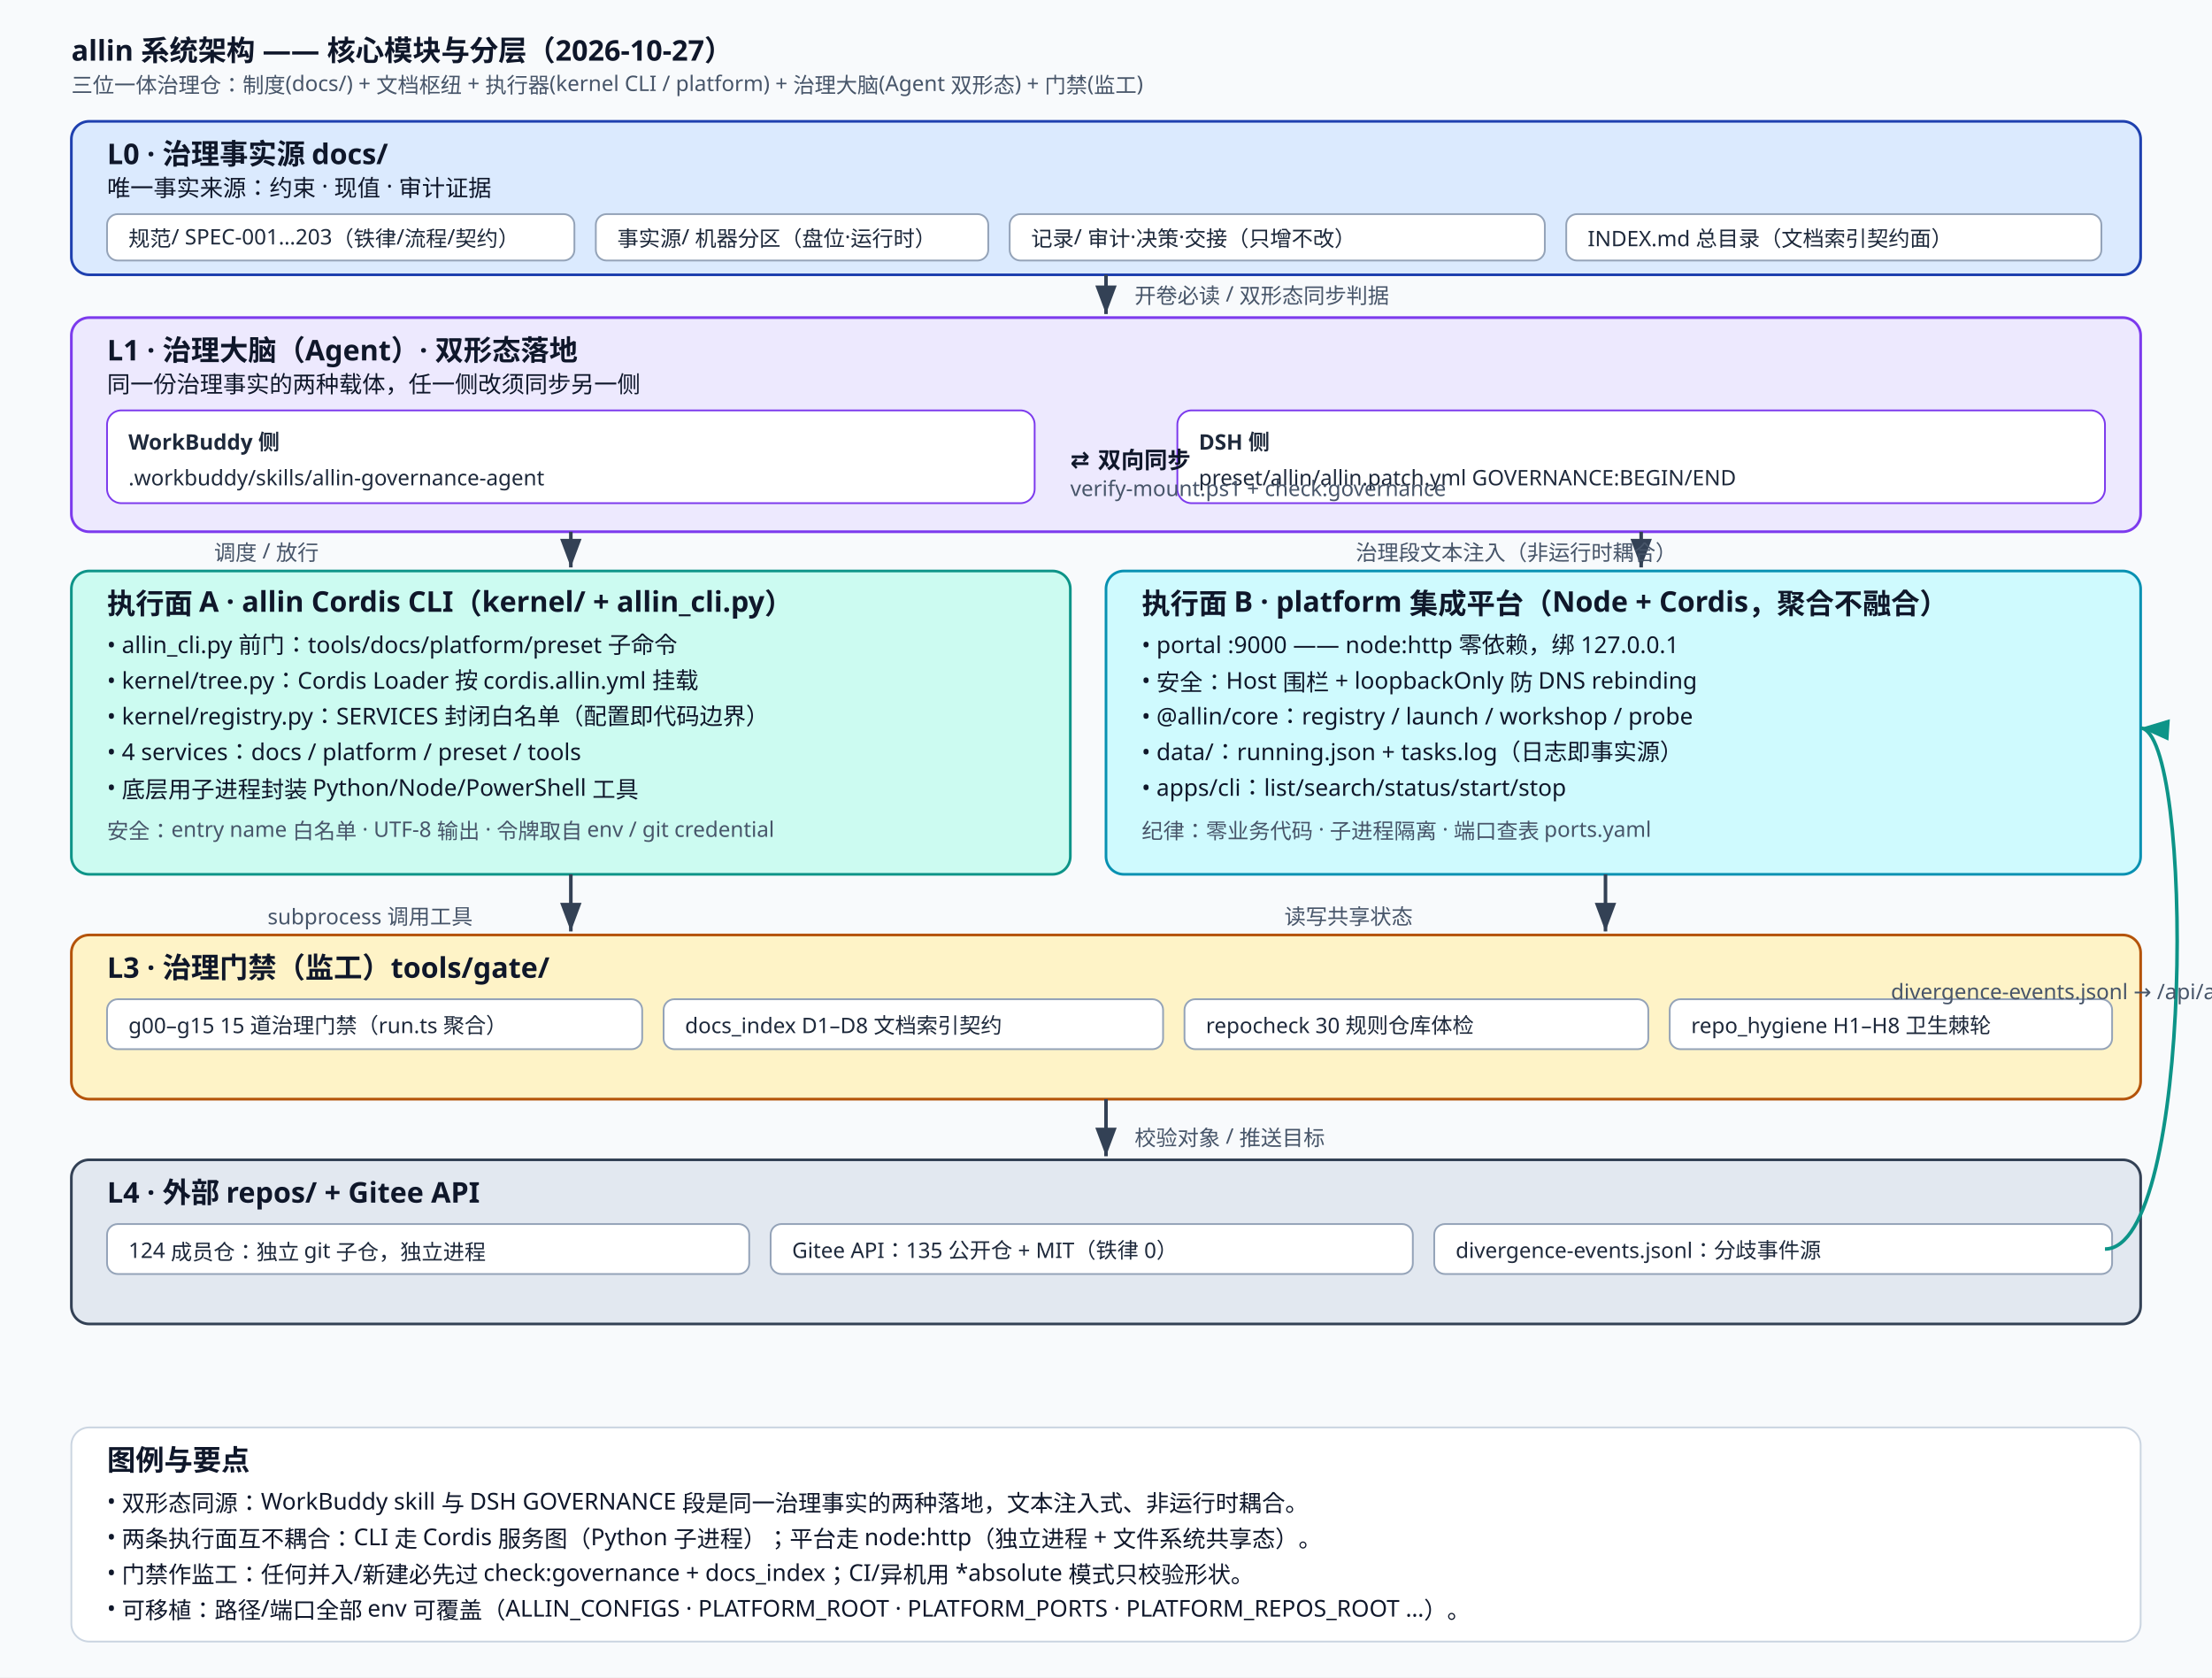
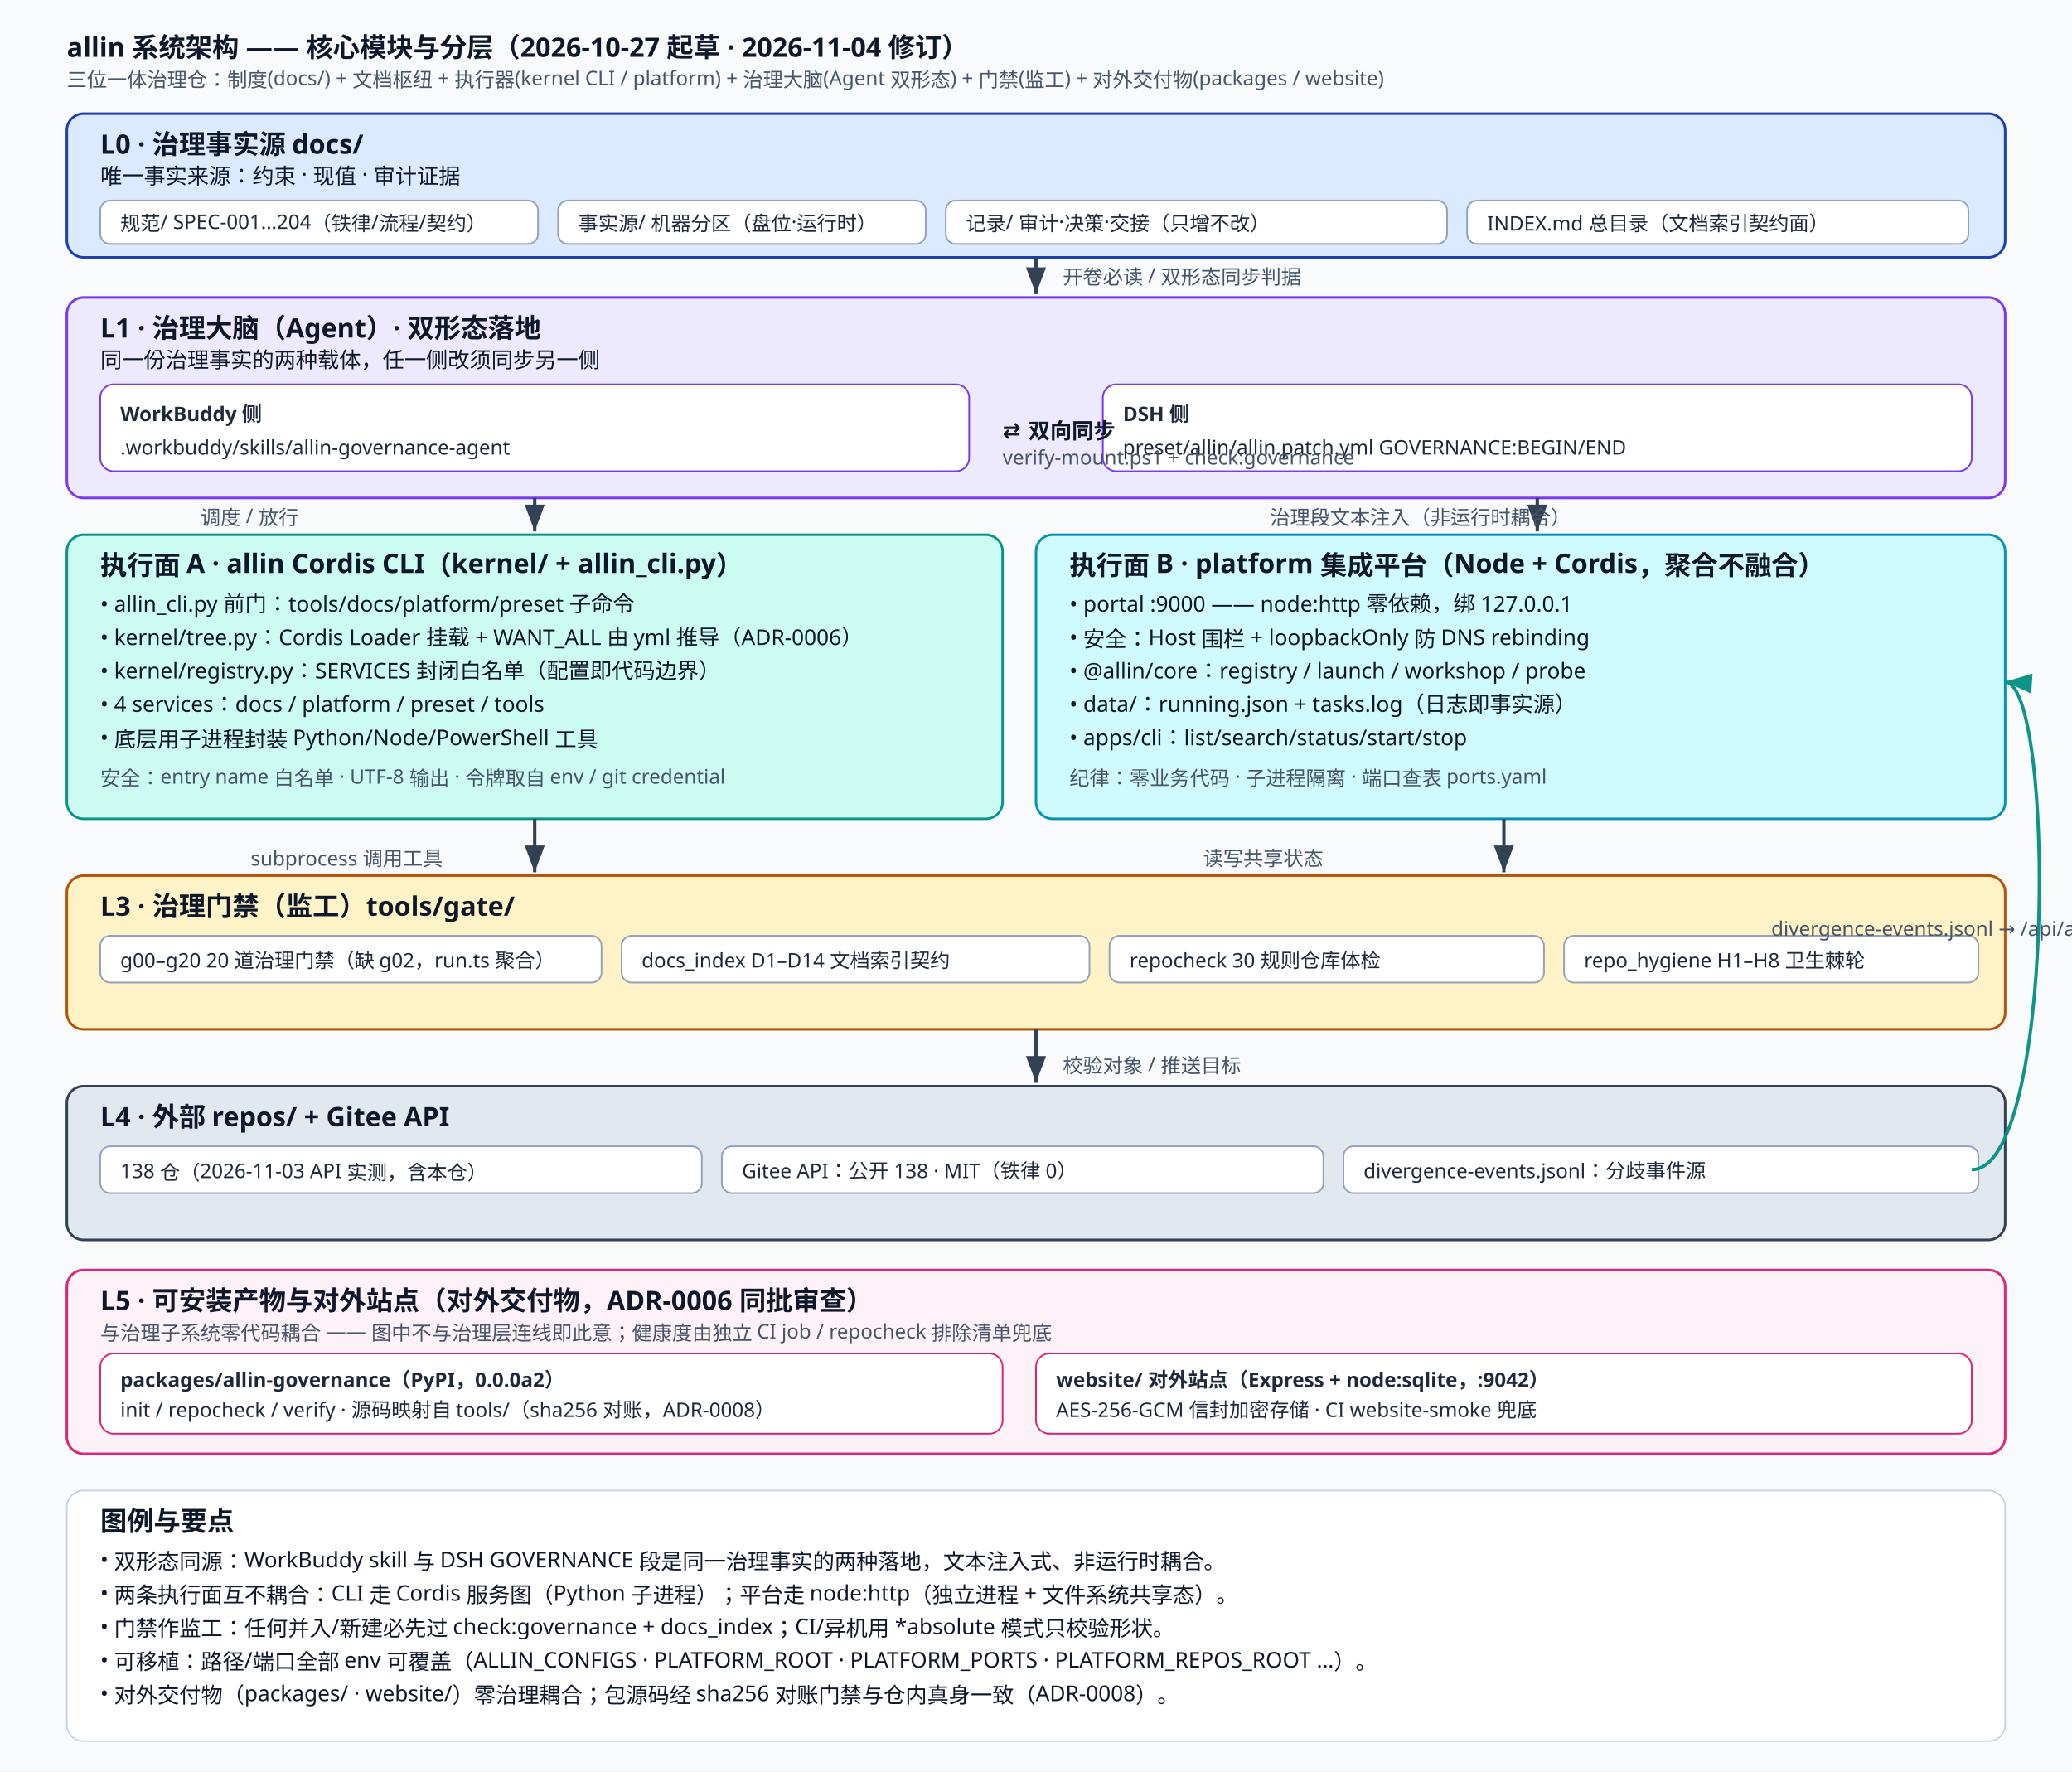
- <svg xmlns="http://www.w3.org/2000/svg" viewBox="0 0 1240 940" font-family="'Microsoft YaHei','Segoe UI',sans-serif">
+ <svg xmlns="http://www.w3.org/2000/svg" viewBox="0 0 1240 1060" font-family="'Microsoft YaHei','Segoe UI',sans-serif">
  <defs>
    <marker id="arr" markerWidth="10" markerHeight="10" refX="8" refY="3" orient="auto" markerUnits="strokeWidth">
      <path d="M0,0 L8,3 L0,6 Z" fill="#334155" />
    </marker>
    <marker id="arrB" markerWidth="10" markerHeight="10" refX="8" refY="3" orient="auto" markerUnits="strokeWidth">
      <path d="M0,0 L8,3 L0,6 Z" fill="#0d9488" />
    </marker>
    <style>
      .t { fill:#0f172a; }
      .ts { fill:#0f172a; font-size:13px; }
      .ttl { fill:#0f172a; font-size:16px; font-weight:700; }
      .cap { fill:#475569; font-size:12px; }
      .chip { fill:#ffffff; stroke:#94a3b8; stroke-width:1; }
      .chip-t { fill:#1e293b; font-size:12px; }
    </style>
  </defs>
-   <rect x="0" y="0" width="1240" height="940" fill="#f8fafc" />
-   <text x="40" y="34" class="ttl">allin 系统架构 —— 核心模块与分层（2026-10-27）</text>
-   <text x="40" y="52" class="cap">三位一体治理仓：制度(docs/) + 文档枢纽 + 执行器(kernel CLI / platform) + 治理大脑(Agent 双形态) + 门禁(监工)</text>
+   <rect x="0" y="0" width="1240" height="1060" fill="#f8fafc" />
+   <text x="40" y="34" class="ttl">allin 系统架构 —— 核心模块与分层（2026-10-27 起草 · 2026-11-04 修订）</text>
+   <text x="40" y="52" class="cap">三位一体治理仓：制度(docs/) + 文档枢纽 + 执行器(kernel CLI / platform) + 治理大脑(Agent 双形态) + 门禁(监工) + 对外交付物(packages / website)</text>
  <rect x="40" y="68" width="1160" height="86" rx="10" fill="#dbeafe" stroke="#1e40af" stroke-width="1.5" />
  <text x="60" y="92" class="ttl" fill="#1e3a8a">L0 · 治理事实源  docs/</text>
  <text x="60" y="110" class="ts" fill="#1e3a8a">唯一事实来源：约束 · 现值 · 审计证据</text>
  <g>
    <rect x="60" y="120" width="262" height="26" rx="6" class="chip" />
-     <text x="72" y="138" class="chip-t">规范/  SPEC-001…203（铁律/流程/契约）</text>
+     <text x="72" y="138" class="chip-t">规范/  SPEC-001…204（铁律/流程/契约）</text>
    <rect x="334" y="120" width="220" height="26" rx="6" class="chip" />
    <text x="346" y="138" class="chip-t">事实源/  机器分区（盘位·运行时）</text>
    <rect x="566" y="120" width="300" height="26" rx="6" class="chip" />
    <text x="578" y="138" class="chip-t">记录/  审计·决策·交接（只增不改）</text>
    <rect x="878" y="120" width="300" height="26" rx="6" class="chip" />
    <text x="890" y="138" class="chip-t">INDEX.md  总目录（文档索引契约面）</text>
  </g>
  <rect x="40" y="178" width="1160" height="120" rx="10" fill="#ede9fe" stroke="#7c3aed" stroke-width="1.5" />
  <text x="60" y="202" class="ttl" fill="#6d28d9">L1 · 治理大脑（Agent）· 双形态落地</text>
  <text x="60" y="220" class="ts" fill="#6d28d9">同一份治理事实的两种载体，任一侧改须同步另一侧</text>
  <rect x="60" y="230" width="520" height="52" rx="8" fill="#ffffff" stroke="#7c3aed" />
  <text x="72" y="252" class="chip-t" font-weight="700">WorkBuddy 侧</text>
  <text x="72" y="272" class="chip-t">.workbuddy/skills/allin-governance-agent</text>
  <rect x="660" y="230" width="520" height="52" rx="8" fill="#ffffff" stroke="#7c3aed" />
  <text x="672" y="252" class="chip-t" font-weight="700">DSH 侧</text>
  <text x="672" y="272" class="chip-t">preset/allin/allin.patch.yml  GOVERNANCE:BEGIN/END</text>
  <text x="600" y="262" class="ts" fill="#6d28d9" font-weight="700">⇄ 双向同步</text>
  <text x="600" y="278" class="cap">verify-mount.ps1 + check:governance</text>
  <rect x="40" y="320" width="560" height="170" rx="10" fill="#ccfbf1" stroke="#0d9488" stroke-width="1.5" />
  <text x="60" y="344" class="ttl" fill="#0f766e">执行面 A · allin Cordis CLI（kernel/ + allin_cli.py）</text>
  <text x="60" y="366" class="ts">• allin_cli.py 前门：tools/docs/platform/preset 子命令</text>
-   <text x="60" y="386" class="ts">• kernel/tree.py：Cordis Loader 按 cordis.allin.yml 挂载</text>
+   <text x="60" y="386" class="ts">• kernel/tree.py：Cordis Loader 挂载 + WANT_ALL 由 yml 推导（ADR-0006）</text>
  <text x="60" y="406" class="ts">• kernel/registry.py：SERVICES 封闭白名单（配置即代码边界）</text>
  <text x="60" y="426" class="ts">• 4 services：docs / platform / preset / tools</text>
  <text x="60" y="446" class="ts">• 底层用子进程封装 Python/Node/PowerShell 工具</text>
  <text x="60" y="470" class="cap">安全：entry name 白名单 · UTF-8 输出 · 令牌取自 env / git credential</text>
  <rect x="620" y="320" width="580" height="170" rx="10" fill="#cffafe" stroke="#0891b2" stroke-width="1.5" />
  <text x="640" y="344" class="ttl" fill="#155e75">执行面 B · platform 集成平台（Node + Cordis，聚合不融合）</text>
  <text x="640" y="366" class="ts">• portal :9000 —— node:http 零依赖，绑 127.0.0.1</text>
  <text x="640" y="386" class="ts">• 安全：Host 围栏 + loopbackOnly 防 DNS rebinding</text>
  <text x="640" y="406" class="ts">• @allin/core：registry / launch / workshop / probe</text>
  <text x="640" y="426" class="ts">• data/：running.json + tasks.log（日志即事实源）</text>
  <text x="640" y="446" class="ts">• apps/cli：list/search/status/start/stop</text>
  <text x="640" y="470" class="cap">纪律：零业务代码 · 子进程隔离 · 端口查表 ports.yaml</text>
  <rect x="40" y="524" width="1160" height="92" rx="10" fill="#fef3c7" stroke="#b45309" stroke-width="1.5" />
  <text x="60" y="548" class="ttl" fill="#92400e">L3 · 治理门禁（监工）tools/gate/</text>
  <g>
    <rect x="60" y="560" width="300" height="28" rx="6" class="chip" />
-     <text x="72" y="579" class="chip-t">g00–g15  15 道治理门禁（run.ts 聚合）</text>
+     <text x="72" y="579" class="chip-t">g00–g20  20 道治理门禁（缺 g02，run.ts 聚合）</text>
    <rect x="372" y="560" width="280" height="28" rx="6" class="chip" />
-     <text x="384" y="579" class="chip-t">docs_index  D1–D8 文档索引契约</text>
+     <text x="384" y="579" class="chip-t">docs_index  D1–D14 文档索引契约</text>
    <rect x="664" y="560" width="260" height="28" rx="6" class="chip" />
    <text x="676" y="579" class="chip-t">repocheck  30 规则仓库体检</text>
    <rect x="936" y="560" width="248" height="28" rx="6" class="chip" />
    <text x="948" y="579" class="chip-t">repo_hygiene  H1–H8 卫生棘轮</text>
  </g>
  <rect x="40" y="650" width="1160" height="92" rx="10" fill="#e2e8f0" stroke="#334155" stroke-width="1.5" />
  <text x="60" y="674" class="ttl" fill="#1e293b">L4 · 外部  repos/ + Gitee API</text>
  <g>
    <rect x="60" y="686" width="360" height="28" rx="6" class="chip" />
-     <text x="72" y="705" class="chip-t">124 成员仓：独立 git 子仓，独立进程</text>
+     <text x="72" y="705" class="chip-t">138 仓（2026-11-03 API 实测，含本仓）</text>
    <rect x="432" y="686" width="360" height="28" rx="6" class="chip" />
-     <text x="444" y="705" class="chip-t">Gitee API：135 公开仓 + MIT（铁律 0）</text>
+     <text x="444" y="705" class="chip-t">Gitee API：公开 138 · MIT（铁律 0）</text>
    <rect x="804" y="686" width="380" height="28" rx="6" class="chip" />
    <text x="816" y="705" class="chip-t">divergence-events.jsonl：分歧事件源</text>
  </g>
  <path d="M620,154 L620,176" stroke="#334155" stroke-width="2" marker-end="url(#arr)" />
  <text x="636" y="170" class="cap">开卷必读 / 双形态同步判据</text>
  <path d="M320,298 L320,318" stroke="#334155" stroke-width="2" marker-end="url(#arr)" />
  <text x="120" y="314" class="cap">调度 / 放行</text>
  <path d="M920,298 L920,318" stroke="#334155" stroke-width="2" marker-end="url(#arr)" />
  <text x="760" y="314" class="cap">治理段文本注入（非运行时耦合）</text>
  <path d="M320,490 L320,522" stroke="#334155" stroke-width="2" marker-end="url(#arr)" />
  <text x="150" y="518" class="cap">subprocess 调用工具</text>
  <path d="M900,490 L900,522" stroke="#334155" stroke-width="2" marker-end="url(#arr)" />
  <text x="720" y="518" class="cap">读写共享状态</text>
  <path d="M620,616 L620,648" stroke="#334155" stroke-width="2" marker-end="url(#arr)" />
  <text x="636" y="642" class="cap">校验对象 / 推送目标</text>
  <path d="M1180,700 C1230,700 1230,410 1200,408" stroke="#0d9488" stroke-width="2" fill="none" marker-end="url(#arrB)" />
  <text x="1060" y="560" class="cap" fill="#0f766e">divergence-events.jsonl → /api/alerts（订阅方）</text>
-   <rect x="40" y="800" width="1160" height="120" rx="10" fill="#ffffff" stroke="#cbd5e1" />
-   <text x="60" y="824" class="ttl">图例与要点</text>
-   <text x="60" y="846" class="ts">• 双形态同源：WorkBuddy skill 与 DSH GOVERNANCE 段是同一治理事实的两种落地，文本注入式、非运行时耦合。</text>
-   <text x="60" y="866" class="ts">• 两条执行面互不耦合：CLI 走 Cordis 服务图（Python 子进程）；平台走 node:http（独立进程 + 文件系统共享态）。</text>
-   <text x="60" y="886" class="ts">• 门禁作监工：任何并入/新建必先过 check:governance + docs_index；CI/异机用 *absolute 模式只校验形状。</text>
-   <text x="60" y="906" class="ts">• 可移植：路径/端口全部 env 可覆盖（ALLIN_CONFIGS · PLATFORM_ROOT · PLATFORM_PORTS · PLATFORM_REPOS_ROOT …）。</text>
+   <rect x="40" y="760" width="1160" height="110" rx="10" fill="#fdf2f8" stroke="#db2777" stroke-width="1.5" />
+   <text x="60" y="784" class="ttl" fill="#9d174d">L5 · 可安装产物与对外站点（对外交付物，ADR-0006 同批审查）</text>
+   <text x="60" y="802" class="cap" fill="#9d174d">与治理子系统零代码耦合 —— 图中不与治理层连线即此意；健康度由独立 CI job / repocheck 排除清单兜底</text>
+   <g>
+     <rect x="60" y="810" width="540" height="48" rx="8" fill="#ffffff" stroke="#db2777" />
+     <text x="72" y="830" class="chip-t" font-weight="700">packages/allin-governance（PyPI，0.0.0a2）</text>
+     <text x="72" y="848" class="chip-t">init / repocheck / verify · 源码映射自 tools/（sha256 对账，ADR-0008）</text>
+     <rect x="620" y="810" width="560" height="48" rx="8" fill="#ffffff" stroke="#db2777" />
+     <text x="632" y="830" class="chip-t" font-weight="700">website/ 对外站点（Express + node:sqlite，:9042）</text>
+     <text x="632" y="848" class="chip-t">AES-256-GCM 信封加密存储 · CI website-smoke 兜底</text>
+   </g>
+   <rect x="40" y="892" width="1160" height="150" rx="10" fill="#ffffff" stroke="#cbd5e1" />
+   <text x="60" y="916" class="ttl">图例与要点</text>
+   <text x="60" y="938" class="ts">• 双形态同源：WorkBuddy skill 与 DSH GOVERNANCE 段是同一治理事实的两种落地，文本注入式、非运行时耦合。</text>
+   <text x="60" y="958" class="ts">• 两条执行面互不耦合：CLI 走 Cordis 服务图（Python 子进程）；平台走 node:http（独立进程 + 文件系统共享态）。</text>
+   <text x="60" y="978" class="ts">• 门禁作监工：任何并入/新建必先过 check:governance + docs_index；CI/异机用 *absolute 模式只校验形状。</text>
+   <text x="60" y="998" class="ts">• 可移植：路径/端口全部 env 可覆盖（ALLIN_CONFIGS · PLATFORM_ROOT · PLATFORM_PORTS · PLATFORM_REPOS_ROOT …）。</text>
+   <text x="60" y="1018" class="ts">• 对外交付物（packages/ · website/）零治理耦合；包源码经 sha256 对账门禁与仓内真身一致（ADR-0008）。</text>
</svg>
